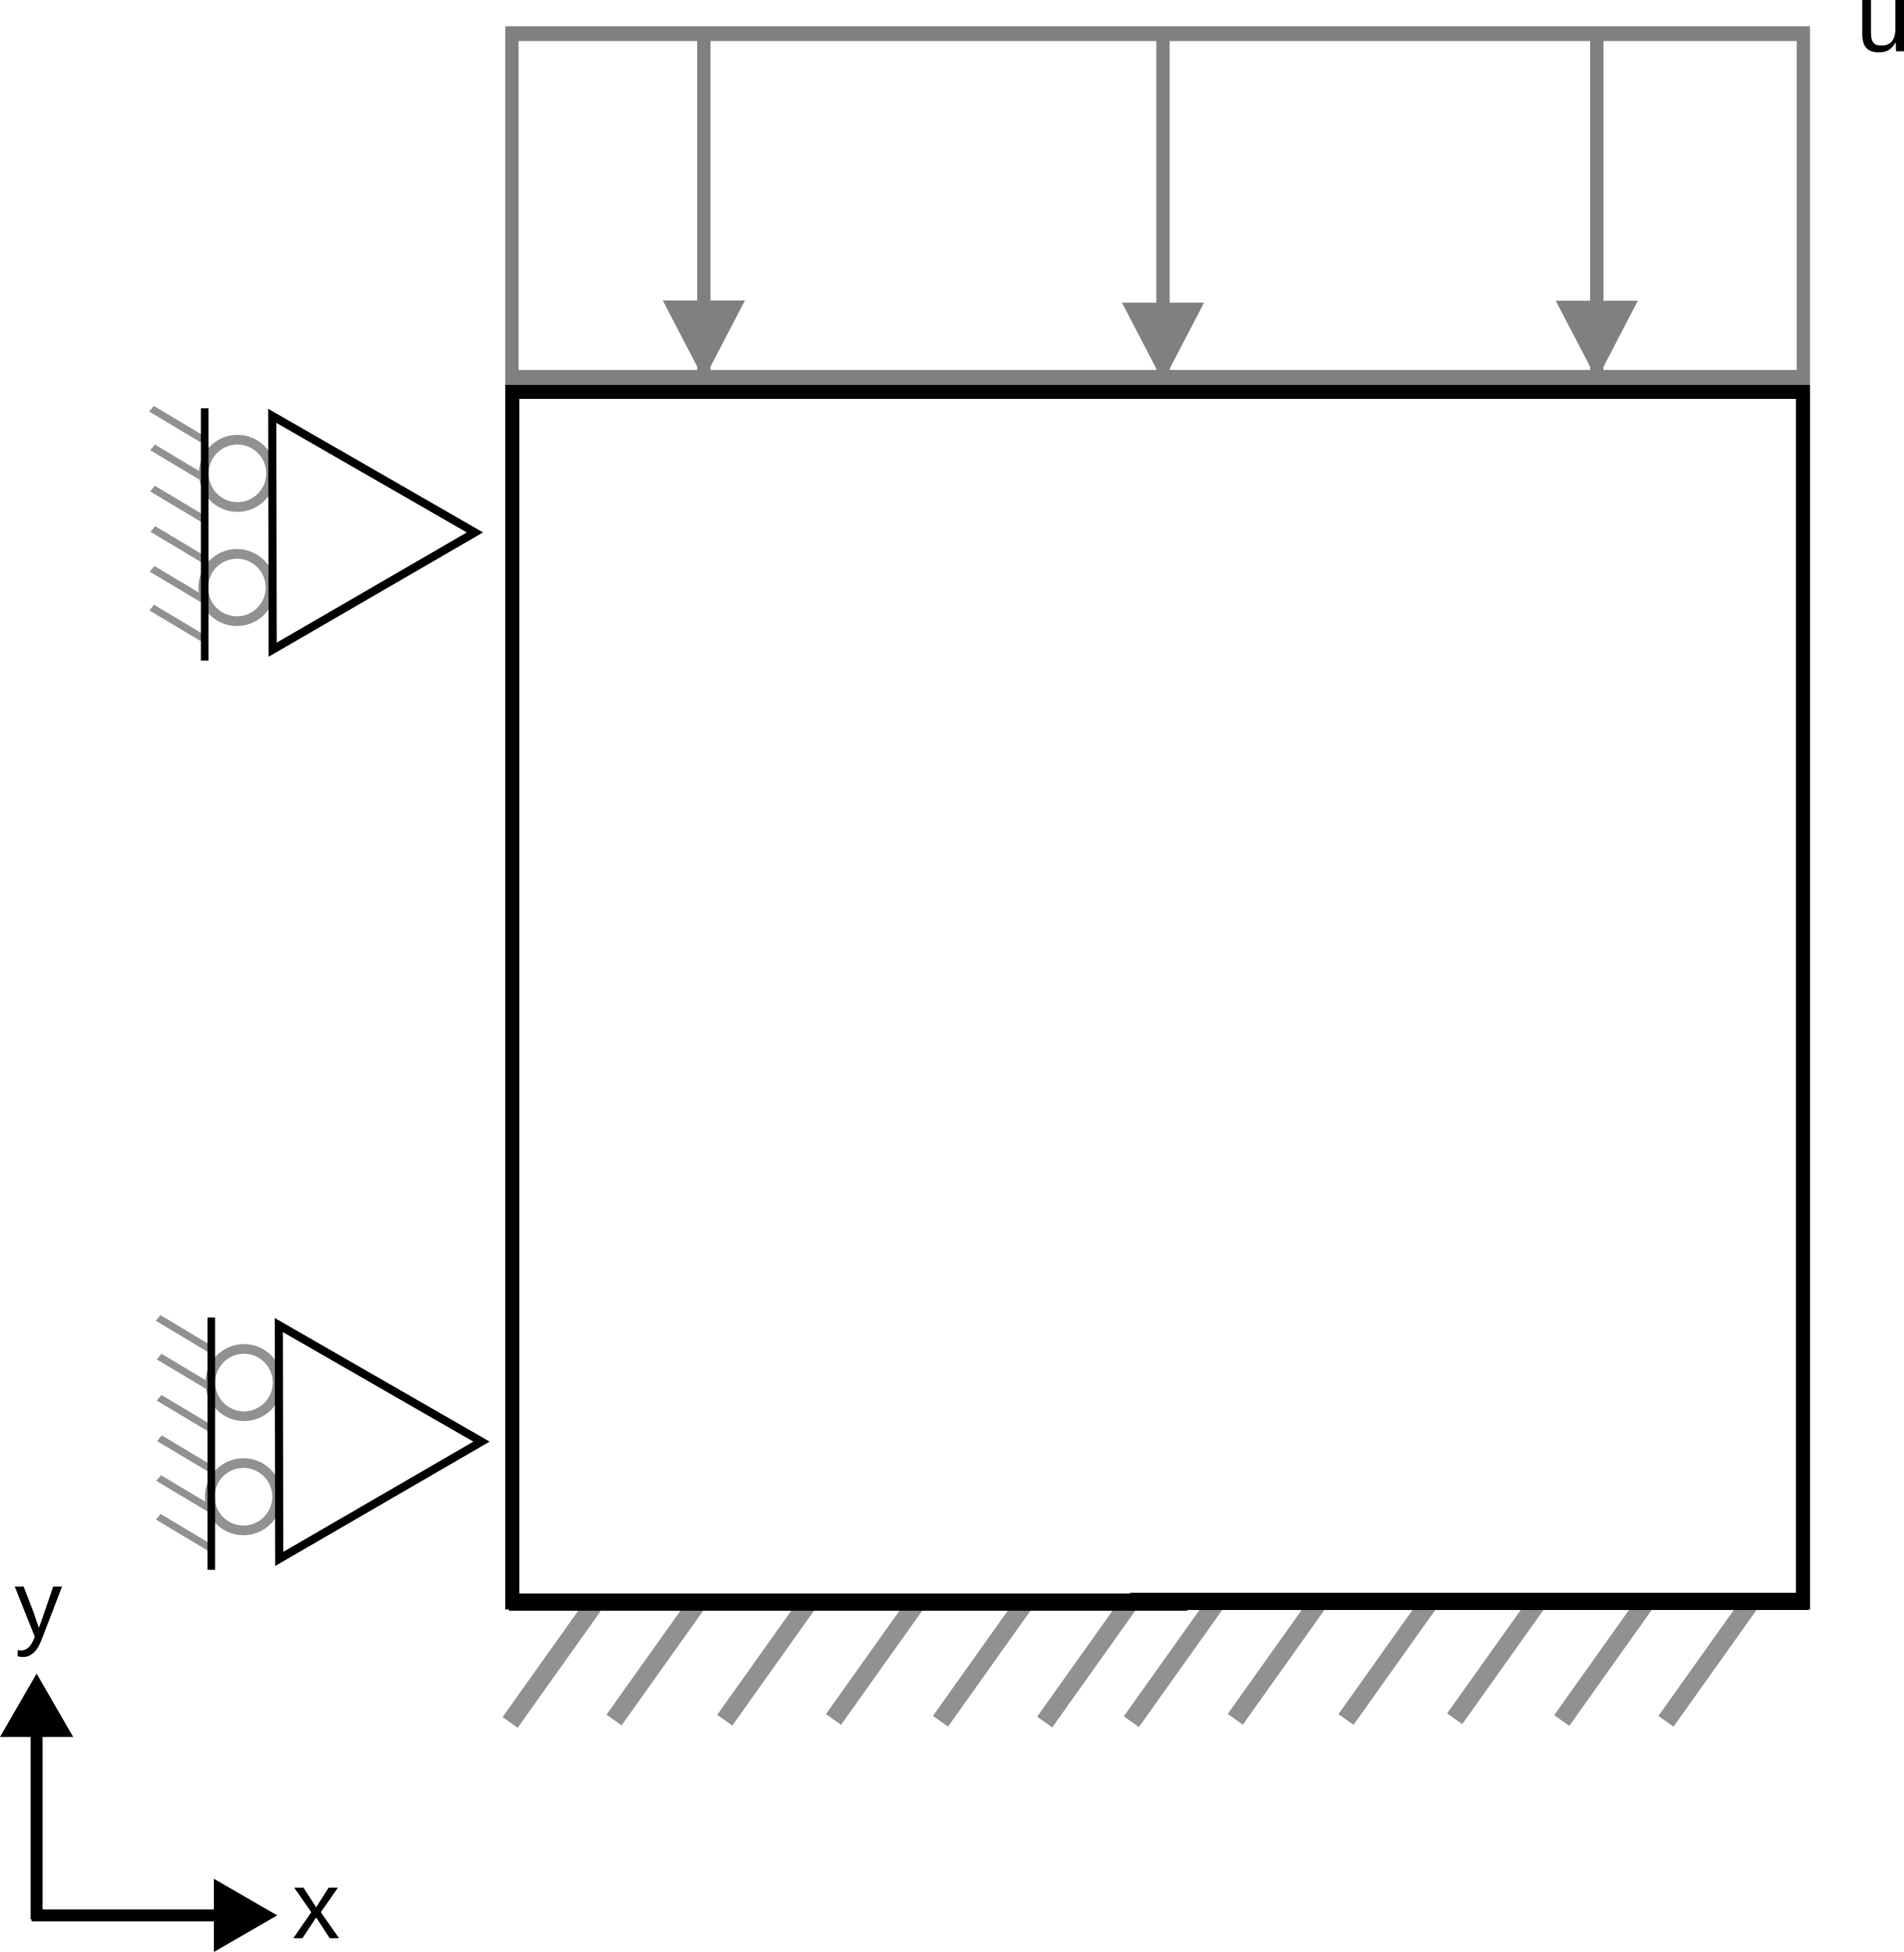
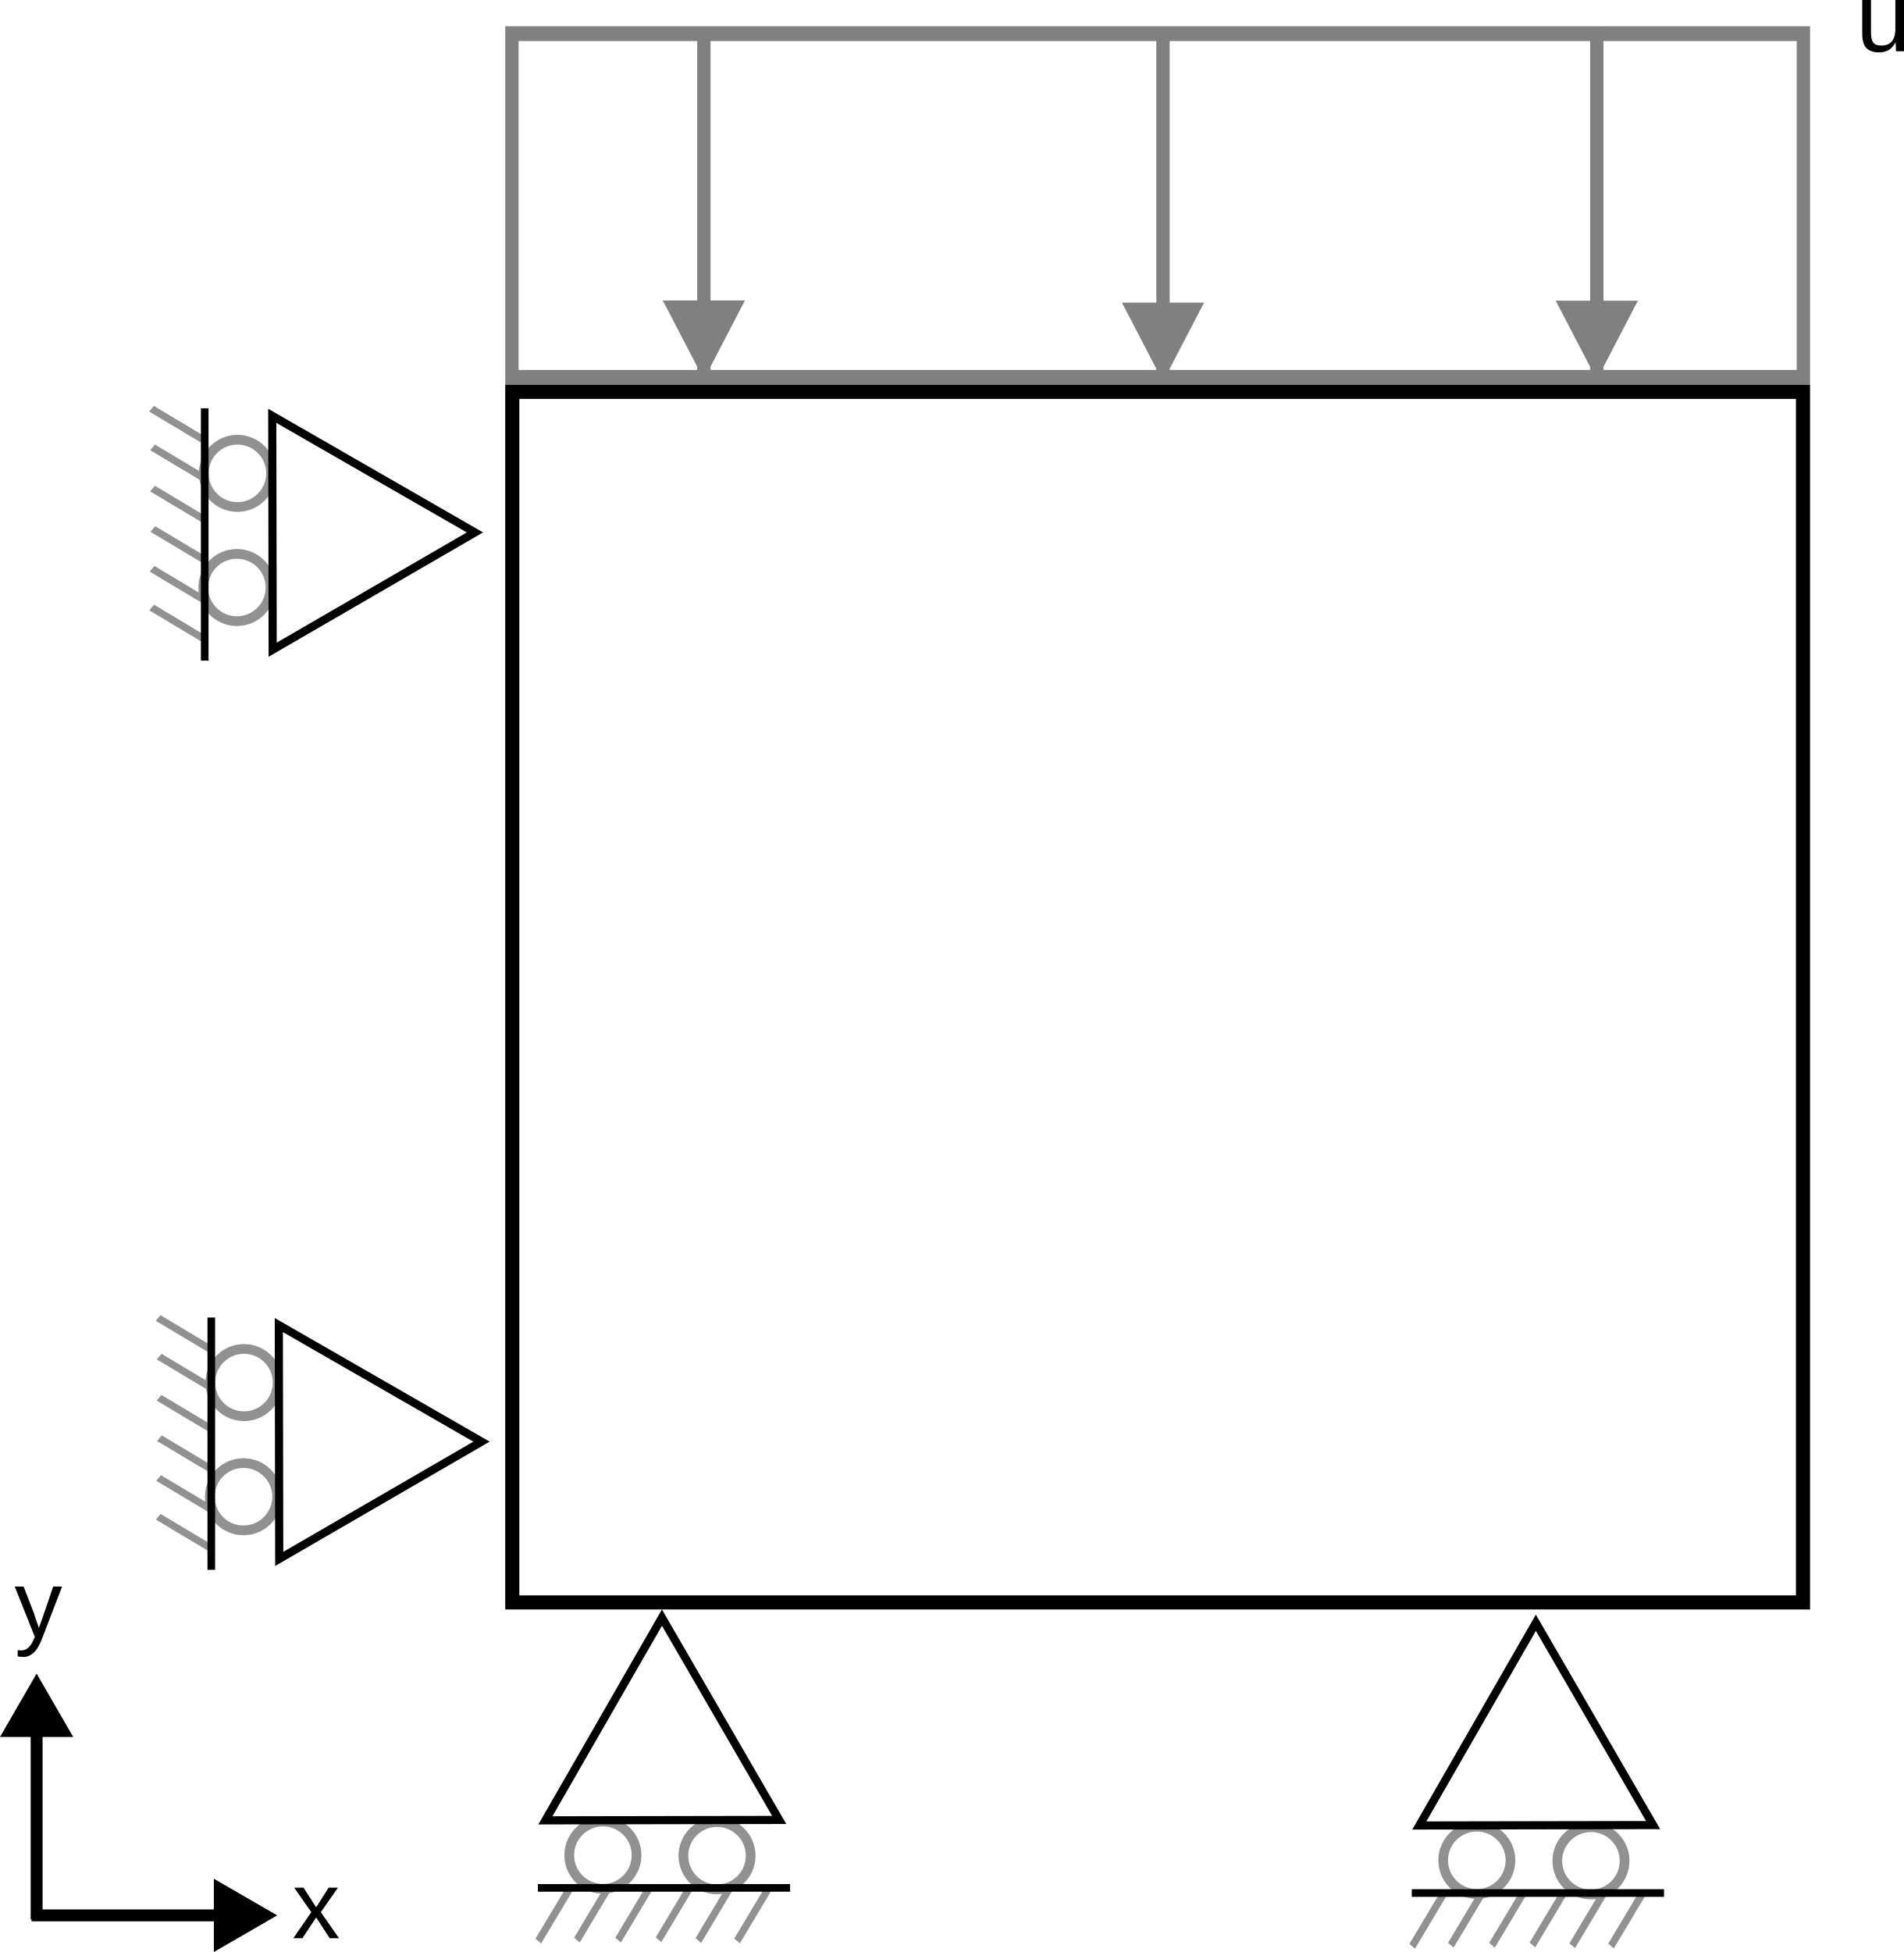
<svg xmlns="http://www.w3.org/2000/svg" width="108.694mm" height="111.422mm" viewBox="0 0 108.694 111.422" version="1.1" id="svg1">
  <defs id="defs1">
    <marker style="overflow:visible" id="Triangle" refX="3" refY="0" orient="auto-start-reverse" markerWidth="1" markerHeight="1" viewBox="0 0 1 1" preserveAspectRatio="xMidYMid" markerUnits="strokeWidth">
      <path transform="scale(0.5)" style="fill:context-stroke;fill-rule:evenodd;stroke:context-stroke;stroke-width:1pt" d="M 5.77,0 -2.88,5 V -5 Z" id="path135" />
    </marker>
    <marker style="overflow:visible" id="Triangle-1" refX="3" refY="0" orient="auto-start-reverse" markerWidth="1" markerHeight="1" viewBox="0 0 1 1" preserveAspectRatio="xMidYMid" markerUnits="strokeWidth">
      <path transform="scale(0.5)" style="fill:context-stroke;fill-rule:evenodd;stroke:context-stroke;stroke-width:1pt" d="M 5.77,0 -2.88,5 V -5 Z" id="path135-7" />
    </marker>
    <marker style="overflow:visible" id="Triangle-1-0" refX="3" refY="0" orient="auto-start-reverse" markerWidth="1" markerHeight="1" viewBox="0 0 1 1" preserveAspectRatio="xMidYMid" markerUnits="strokeWidth">
      <path transform="scale(0.5)" style="fill:context-stroke;fill-rule:evenodd;stroke:context-stroke;stroke-width:1pt" d="M 5.77,0 -2.88,5 V -5 Z" id="path135-7-8" />
    </marker>
    <marker style="overflow:visible" id="Triangle-0" refX="2" refY="0" orient="auto-start-reverse" markerWidth="1" markerHeight="1" viewBox="0 0 1 1" preserveAspectRatio="xMidYMid" markerUnits="strokeWidth">
      <path transform="scale(0.5)" style="fill:context-stroke;fill-rule:evenodd;stroke:context-stroke;stroke-width:1pt" d="M 5.77,0 -2.88,5 V -5 Z" id="path135-2" />
    </marker>
    <marker style="overflow:visible" id="Triangle-0-0" refX="2" refY="0" orient="auto-start-reverse" markerWidth="1" markerHeight="1" viewBox="0 0 1 1" preserveAspectRatio="xMidYMid" markerUnits="strokeWidth">
      <path transform="scale(0.5)" style="fill:context-stroke;fill-rule:evenodd;stroke:context-stroke;stroke-width:1pt" d="M 5.77,0 -2.88,5 V -5 Z" id="path135-2-8" />
    </marker>
  </defs>
  <g id="layer1" transform="translate(-7.919474,-34.24553)">
    <g id="g5" style="stroke:#808080;stroke-width:1.05;stroke-dasharray:none;stroke-opacity:1" transform="matrix(0,0.8060452,-0.7257125,0,172.8042,29.75007)">
      <rect style="fill:none;stroke:#808080;stroke-width:1.05;stroke-dasharray:none;stroke-opacity:1" id="rect4" width="24.342" height="101.6" x="7.959" y="85.332" />
      <path style="fill:none;stroke:#808080;stroke-width:1.05;stroke-dasharray:none;stroke-opacity:1;marker-start:url(#Triangle)" d="M 31.867,171.831 H 7.545" id="path4" />
      <path style="fill:none;stroke:#808080;stroke-width:1.05;stroke-dasharray:none;stroke-opacity:1;marker-start:url(#Triangle-1)" d="M 32.019,135.71 H 7.698" id="path4-8" />
      <path style="fill:#808080;fill-opacity:1;stroke:#808080;stroke-width:1.05;stroke-dasharray:none;stroke-opacity:1;marker-start:url(#Triangle-1-0)" d="M 31.883,101.583 H 7.562" id="path4-8-0" />
    </g>
    <rect style="fill:none;fill-rule:evenodd;stroke:#000000;stroke-width:0.805;stroke-dasharray:none;paint-order:fill markers stroke" id="rect1" width="73.689" height="69.102" x="37.167" y="56.612" />
-     <g id="g6" transform="translate(18.59857,73.41366)">
-       <path style="fill:none;stroke:#919191;stroke-width:1.058;stroke-opacity:1" d="m 23.176,52.499 -4.732,6.651" id="path2-07" />
-       <path style="fill:none;stroke:#919191;stroke-width:1.058;stroke-opacity:1" d="m 29.109,52.363 -4.732,6.651" id="path2-3-4" />
-       <path style="fill:none;stroke:#919191;stroke-width:1.058;stroke-opacity:1" d="m 35.43,52.372 -4.732,6.651" id="path2-8-6" />
-       <path style="fill:none;stroke:#919191;stroke-width:1.058;stroke-opacity:1" d="M 41.637,52.331 36.905,58.982" id="path2-0-8" />
-       <path style="fill:none;stroke:#919191;stroke-width:1.058;stroke-opacity:1" d="m 47.747,52.431 -4.732,6.651" id="path2-5-3" />
-       <path style="fill:none;stroke:#919191;stroke-width:1.058;stroke-opacity:1" d="m 53.698,52.477 -4.732,6.651" id="path2-9-8" />
-       <path style="fill:#000000;stroke:#000000;stroke-width:0.984;stroke-dasharray:none" d="m 18.379,52.281 h 38.727" id="path6" />
-     </g>
-     <g id="g6-7" transform="translate(54.0666,73.37214)">
-       <path style="fill:none;stroke:#919191;stroke-width:1.058;stroke-opacity:1" d="m 23.176,52.499 -4.732,6.651" id="path2-07-3" />
-       <path style="fill:none;stroke:#919191;stroke-width:1.058;stroke-opacity:1" d="m 29.109,52.363 -4.732,6.651" id="path2-3-4-8" />
-       <path style="fill:none;stroke:#919191;stroke-width:1.058;stroke-opacity:1" d="m 35.43,52.372 -4.732,6.651" id="path2-8-6-1" />
-       <path style="fill:none;stroke:#919191;stroke-width:1.058;stroke-opacity:1" d="M 41.637,52.331 36.905,58.982" id="path2-0-8-9" />
-       <path style="fill:none;stroke:#919191;stroke-width:1.058;stroke-opacity:1" d="m 47.747,52.431 -4.732,6.651" id="path2-5-3-5" />
-       <path style="fill:none;stroke:#919191;stroke-width:1.058;stroke-opacity:1" d="m 53.698,52.477 -4.732,6.651" id="path2-9-8-5" />
-       <path style="fill:#000000;stroke:#000000;stroke-width:0.984;stroke-dasharray:none" d="m 18.379,52.281 h 38.727" id="path6-9" />
-     </g>
    <text xml:space="preserve" style="font-size:5.644px;font-family:Arial;-inkscape-font-specification:'Arial, Normal';fill:#000000;fill-opacity:1;fill-rule:evenodd;stroke:none;stroke-width:0.5;stroke-dasharray:none;paint-order:fill markers stroke" x="113.88" y="37.172" id="text1">
      <tspan id="tspan1" style="fill:#000000;fill-opacity:1;stroke:none;stroke-width:0.5;stroke-dasharray:none" x="113.88" y="37.172">u</tspan>
    </text>
    <g id="g7" transform="matrix(0.7728078,0,0,0.7728078,-4.154209,-30.85494)">
      <path style="fill:none;stroke:#000000;stroke-width:0.879;stroke-dasharray:none;stroke-opacity:1;marker-start:url(#Triangle-0)" d="M 34.739,225.712 H 17.954" id="path4-89" />
      <path style="fill:none;stroke:#000000;stroke-width:0.879;stroke-dasharray:none;stroke-opacity:1;marker-start:url(#Triangle-0-0)" d="m 18.328,209.218 v 16.785" id="path4-89-7" />
      <text xml:space="preserve" style="font-style:normal;font-variant:normal;font-weight:normal;font-stretch:normal;font-size:7.056px;font-family:Arial;-inkscape-font-specification:'Arial, Normal';font-variant-ligatures:normal;font-variant-caps:normal;font-variant-numeric:normal;font-variant-east-asian:normal;fill:#000000;stroke:#000000;stroke-width:0;stroke-dasharray:none;stroke-opacity:1" x="16.695" y="205.156" id="text5-4">
        <tspan id="tspan6" x="16.695" y="205.156">y</tspan>
      </text>
      <text xml:space="preserve" style="font-style:normal;font-variant:normal;font-weight:normal;font-stretch:normal;font-size:7.056px;font-family:Arial;-inkscape-font-specification:'Arial, Normal';font-variant-ligatures:normal;font-variant-caps:normal;font-variant-numeric:normal;font-variant-east-asian:normal;fill:#000000;stroke:#000000;stroke-width:0;stroke-dasharray:none;stroke-opacity:1" x="37.213" y="227.398" id="text5-4-2">
        <tspan id="tspan7" x="37.213" y="227.398">x</tspan>
      </text>
    </g>
    <g id="g2-5" transform="matrix(0,0.4396384,-0.4396384,0,55.13368,34.7044)">
      <g id="g4-4" transform="translate(-22.91699,-40.95898)">
        <ellipse style="fill:none;stroke:#919191;stroke-width:1.262;stroke-opacity:1" id="path3-43" cx="83.333" cy="117.519" rx="4.369" ry="4.369" />
        <ellipse style="fill:none;stroke:#919191;stroke-width:1.262;stroke-opacity:1" id="path3-4-7" cx="98.154" cy="117.588" rx="4.369" ry="4.369" />
        <path style="fill:none;stroke:#000000;stroke-width:1.058;stroke-opacity:1" id="path1-4-7" d="m 71.368,57.938 -15.181,0.068 -15.181,0.068 7.532,-13.181 7.532,-13.181 7.649,13.113 z" transform="rotate(0.155888,-20128.008,12897.694)" />
      </g>
      <g id="g6-3-8" transform="matrix(0.8457748,0,0,1.005888,36.42553,28.21828)">
        <path style="fill:none;stroke:#919191;stroke-width:1.058;stroke-opacity:1" d="m 23.176,52.499 -4.732,6.651" id="path2-07-1-5" />
        <path style="fill:none;stroke:#919191;stroke-width:1.058;stroke-opacity:1" d="m 29.109,52.363 -4.732,6.651" id="path2-3-4-4-5" />
        <path style="fill:none;stroke:#919191;stroke-width:1.058;stroke-opacity:1" d="m 35.43,52.372 -4.732,6.651" id="path2-8-6-2-5" />
        <path style="fill:none;stroke:#919191;stroke-width:1.058;stroke-opacity:1" d="M 41.637,52.331 36.905,58.982" id="path2-0-8-3-44" />
        <path style="fill:none;stroke:#919191;stroke-width:1.058;stroke-opacity:1" d="m 47.747,52.431 -4.732,6.651" id="path2-5-3-2-4" />
        <path style="fill:none;stroke:#919191;stroke-width:1.058;stroke-opacity:1" d="m 53.698,52.477 -4.732,6.651" id="path2-9-8-1-3" />
        <path style="fill:#000000;stroke:#000000;stroke-width:0.984;stroke-dasharray:none" d="m 18.379,52.281 h 38.727" id="path6-5-7" />
      </g>
    </g>
    <g id="g2-5-2" transform="matrix(0,0.4396384,-0.4396384,0,55.50822,86.60321)">
      <g id="g4-4-5" transform="translate(-22.91699,-40.95898)">
        <ellipse style="fill:none;stroke:#919191;stroke-width:1.262;stroke-opacity:1" id="path3-43-3" cx="83.333" cy="117.519" rx="4.369" ry="4.369" />
        <ellipse style="fill:none;stroke:#919191;stroke-width:1.262;stroke-opacity:1" id="path3-4-7-2" cx="98.154" cy="117.588" rx="4.369" ry="4.369" />
        <path style="fill:none;stroke:#000000;stroke-width:1.058;stroke-opacity:1" id="path1-4-7-3" d="m 71.368,57.938 -15.181,0.068 -15.181,0.068 7.532,-13.181 7.532,-13.181 7.649,13.113 z" transform="rotate(0.155888,-20128.008,12897.694)" />
      </g>
      <g id="g6-3-8-7" transform="matrix(0.8457748,0,0,1.005888,36.42553,28.21828)">
        <path style="fill:none;stroke:#919191;stroke-width:1.058;stroke-opacity:1" d="m 23.176,52.499 -4.732,6.651" id="path2-07-1-5-7" />
        <path style="fill:none;stroke:#919191;stroke-width:1.058;stroke-opacity:1" d="m 29.109,52.363 -4.732,6.651" id="path2-3-4-4-5-1" />
        <path style="fill:none;stroke:#919191;stroke-width:1.058;stroke-opacity:1" d="m 35.43,52.372 -4.732,6.651" id="path2-8-6-2-5-5" />
        <path style="fill:none;stroke:#919191;stroke-width:1.058;stroke-opacity:1" d="M 41.637,52.331 36.905,58.982" id="path2-0-8-3-44-3" />
        <path style="fill:none;stroke:#919191;stroke-width:1.058;stroke-opacity:1" d="m 47.747,52.431 -4.732,6.651" id="path2-5-3-2-4-7" />
        <path style="fill:none;stroke:#919191;stroke-width:1.058;stroke-opacity:1" d="m 53.698,52.477 -4.732,6.651" id="path2-9-8-1-3-6" />
        <path style="fill:#000000;stroke:#000000;stroke-width:0.984;stroke-dasharray:none" d="m 18.379,52.281 h 38.727" id="path6-5-7-9" />
      </g>
    </g>
+     <g id="g2-5-2-2" transform="matrix(0.4396384,0,0,0.4396384,15.77938,106.4823)">
+       <g id="g4-4-5-1" transform="translate(-22.91699,-40.95898)">
+         <ellipse style="fill:none;stroke:#919191;stroke-width:1.262;stroke-opacity:1" id="path3-43-3-0" cx="83.333" cy="117.519" rx="4.369" ry="4.369" />
+         <ellipse style="fill:none;stroke:#919191;stroke-width:1.262;stroke-opacity:1" id="path3-4-7-2-1" cx="98.154" cy="117.588" rx="4.369" ry="4.369" />
+         <path style="fill:none;stroke:#000000;stroke-width:1.058;stroke-opacity:1" id="path1-4-7-3-9" d="m 71.368,57.938 -15.181,0.068 -15.181,0.068 7.532,-13.181 7.532,-13.181 7.649,13.113 z" transform="rotate(0.155888,-20128.008,12897.694)" />
+       </g>
+       <g id="g6-3-8-7-4" transform="matrix(0.8457748,0,0,1.005888,36.42553,28.21828)">
+         <path style="fill:none;stroke:#919191;stroke-width:1.058;stroke-opacity:1" d="m 23.176,52.499 -4.732,6.651" id="path2-07-1-5-7-3" />
+         <path style="fill:none;stroke:#919191;stroke-width:1.058;stroke-opacity:1" d="m 29.109,52.363 -4.732,6.651" id="path2-3-4-4-5-1-7" />
+         <path style="fill:none;stroke:#919191;stroke-width:1.058;stroke-opacity:1" d="m 35.43,52.372 -4.732,6.651" id="path2-8-6-2-5-5-5" />
+         <path style="fill:none;stroke:#919191;stroke-width:1.058;stroke-opacity:1" d="M 41.637,52.331 36.905,58.982" id="path2-0-8-3-44-3-2" />
+         <path style="fill:none;stroke:#919191;stroke-width:1.058;stroke-opacity:1" d="m 47.747,52.431 -4.732,6.651" id="path2-5-3-2-4-7-2" />
+         <path style="fill:none;stroke:#919191;stroke-width:1.058;stroke-opacity:1" d="m 53.698,52.477 -4.732,6.651" id="path2-9-8-1-3-6-9" />
+         <path style="fill:#000000;stroke:#000000;stroke-width:0.984;stroke-dasharray:none" d="m 18.379,52.281 h 38.727" id="path6-5-7-9-7" />
+       </g>
+     </g>
+     <g id="g2-5-2-2-3" transform="matrix(0.4396384,0,0,0.4396384,65.67269,106.7754)">
+       <g id="g4-4-5-1-9" transform="translate(-22.91699,-40.95898)">
+         <ellipse style="fill:none;stroke:#919191;stroke-width:1.262;stroke-opacity:1" id="path3-43-3-0-4" cx="83.333" cy="117.519" rx="4.369" ry="4.369" />
+         <ellipse style="fill:none;stroke:#919191;stroke-width:1.262;stroke-opacity:1" id="path3-4-7-2-1-2" cx="98.154" cy="117.588" rx="4.369" ry="4.369" />
+         <path style="fill:none;stroke:#000000;stroke-width:1.058;stroke-opacity:1" id="path1-4-7-3-9-5" d="m 71.368,57.938 -15.181,0.068 -15.181,0.068 7.532,-13.181 7.532,-13.181 7.649,13.113 z" transform="rotate(0.155888,-20128.008,12897.694)" />
+       </g>
+       <g id="g6-3-8-7-4-3" transform="matrix(0.8457748,0,0,1.005888,36.42553,28.21828)">
+         <path style="fill:none;stroke:#919191;stroke-width:1.058;stroke-opacity:1" d="m 23.176,52.499 -4.732,6.651" id="path2-07-1-5-7-3-5" />
+         <path style="fill:none;stroke:#919191;stroke-width:1.058;stroke-opacity:1" d="m 29.109,52.363 -4.732,6.651" id="path2-3-4-4-5-1-7-5" />
+         <path style="fill:none;stroke:#919191;stroke-width:1.058;stroke-opacity:1" d="m 35.43,52.372 -4.732,6.651" id="path2-8-6-2-5-5-5-0" />
+         <path style="fill:none;stroke:#919191;stroke-width:1.058;stroke-opacity:1" d="M 41.637,52.331 36.905,58.982" id="path2-0-8-3-44-3-2-2" />
+         <path style="fill:none;stroke:#919191;stroke-width:1.058;stroke-opacity:1" d="m 47.747,52.431 -4.732,6.651" id="path2-5-3-2-4-7-2-2" />
+         <path style="fill:none;stroke:#919191;stroke-width:1.058;stroke-opacity:1" d="m 53.698,52.477 -4.732,6.651" id="path2-9-8-1-3-6-9-6" />
+         <path style="fill:#000000;stroke:#000000;stroke-width:0.984;stroke-dasharray:none" d="m 18.379,52.281 h 38.727" id="path6-5-7-9-7-4" />
+       </g>
+     </g>
  </g>
</svg>
